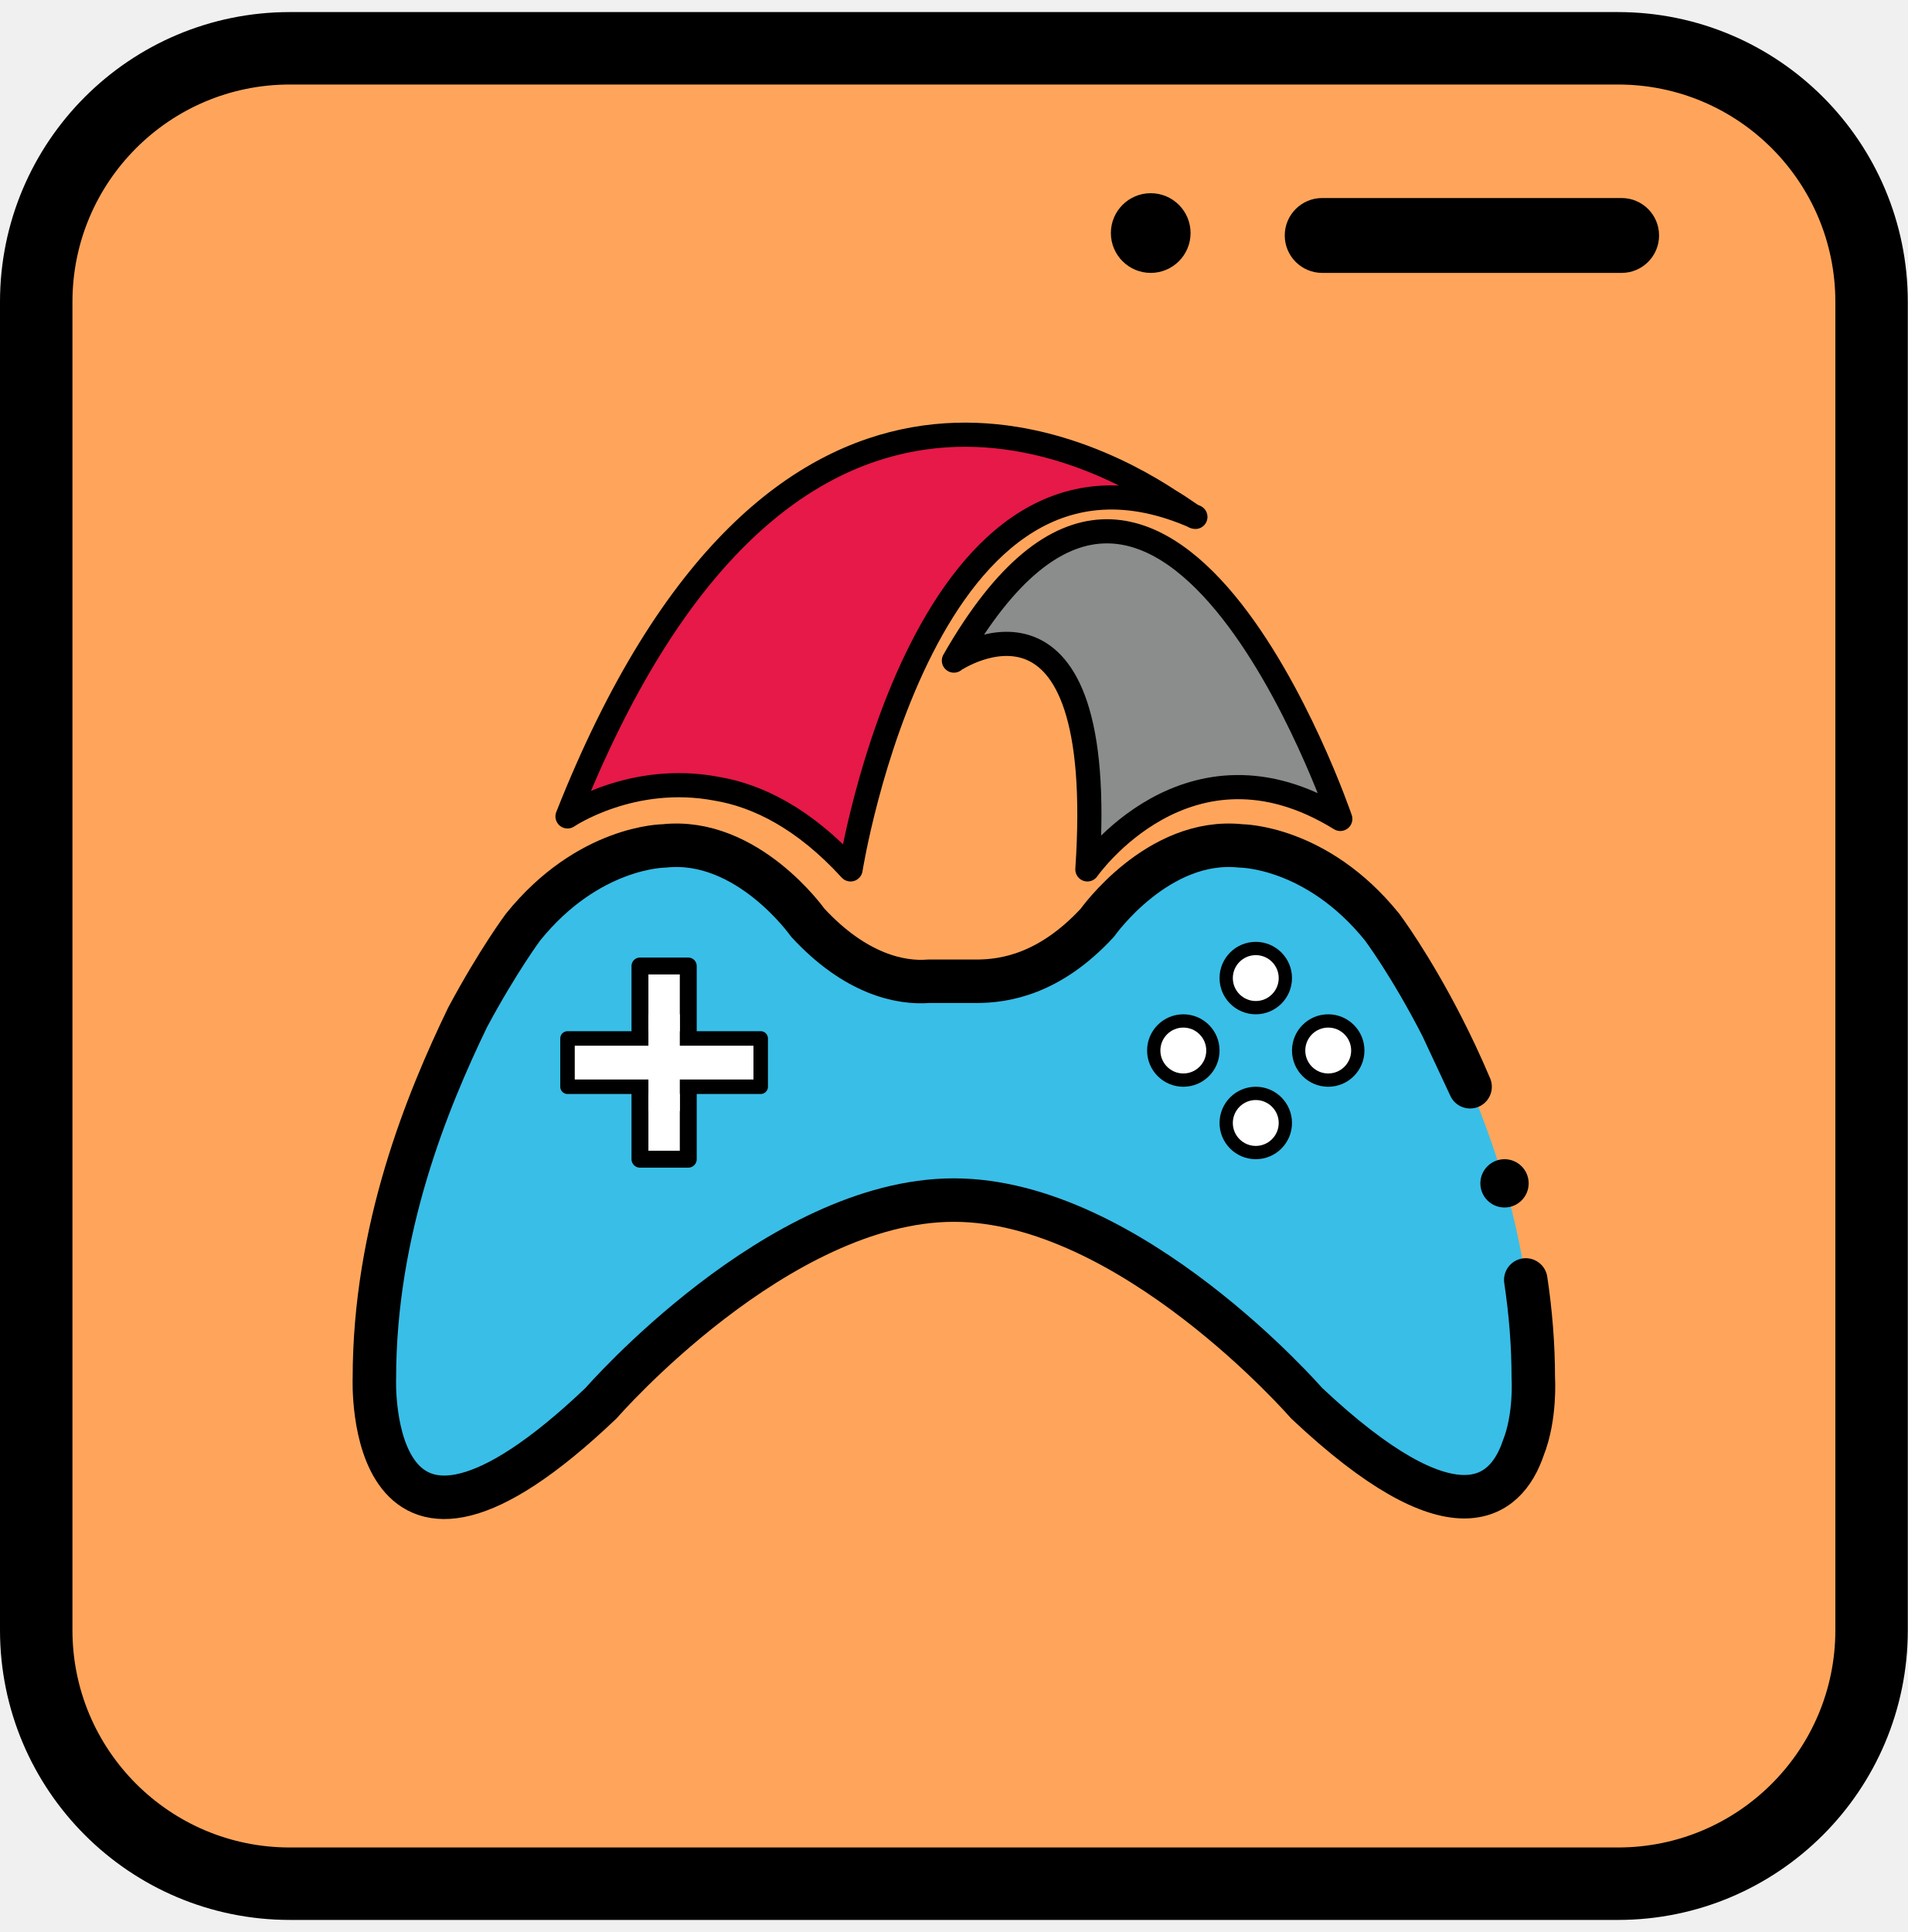
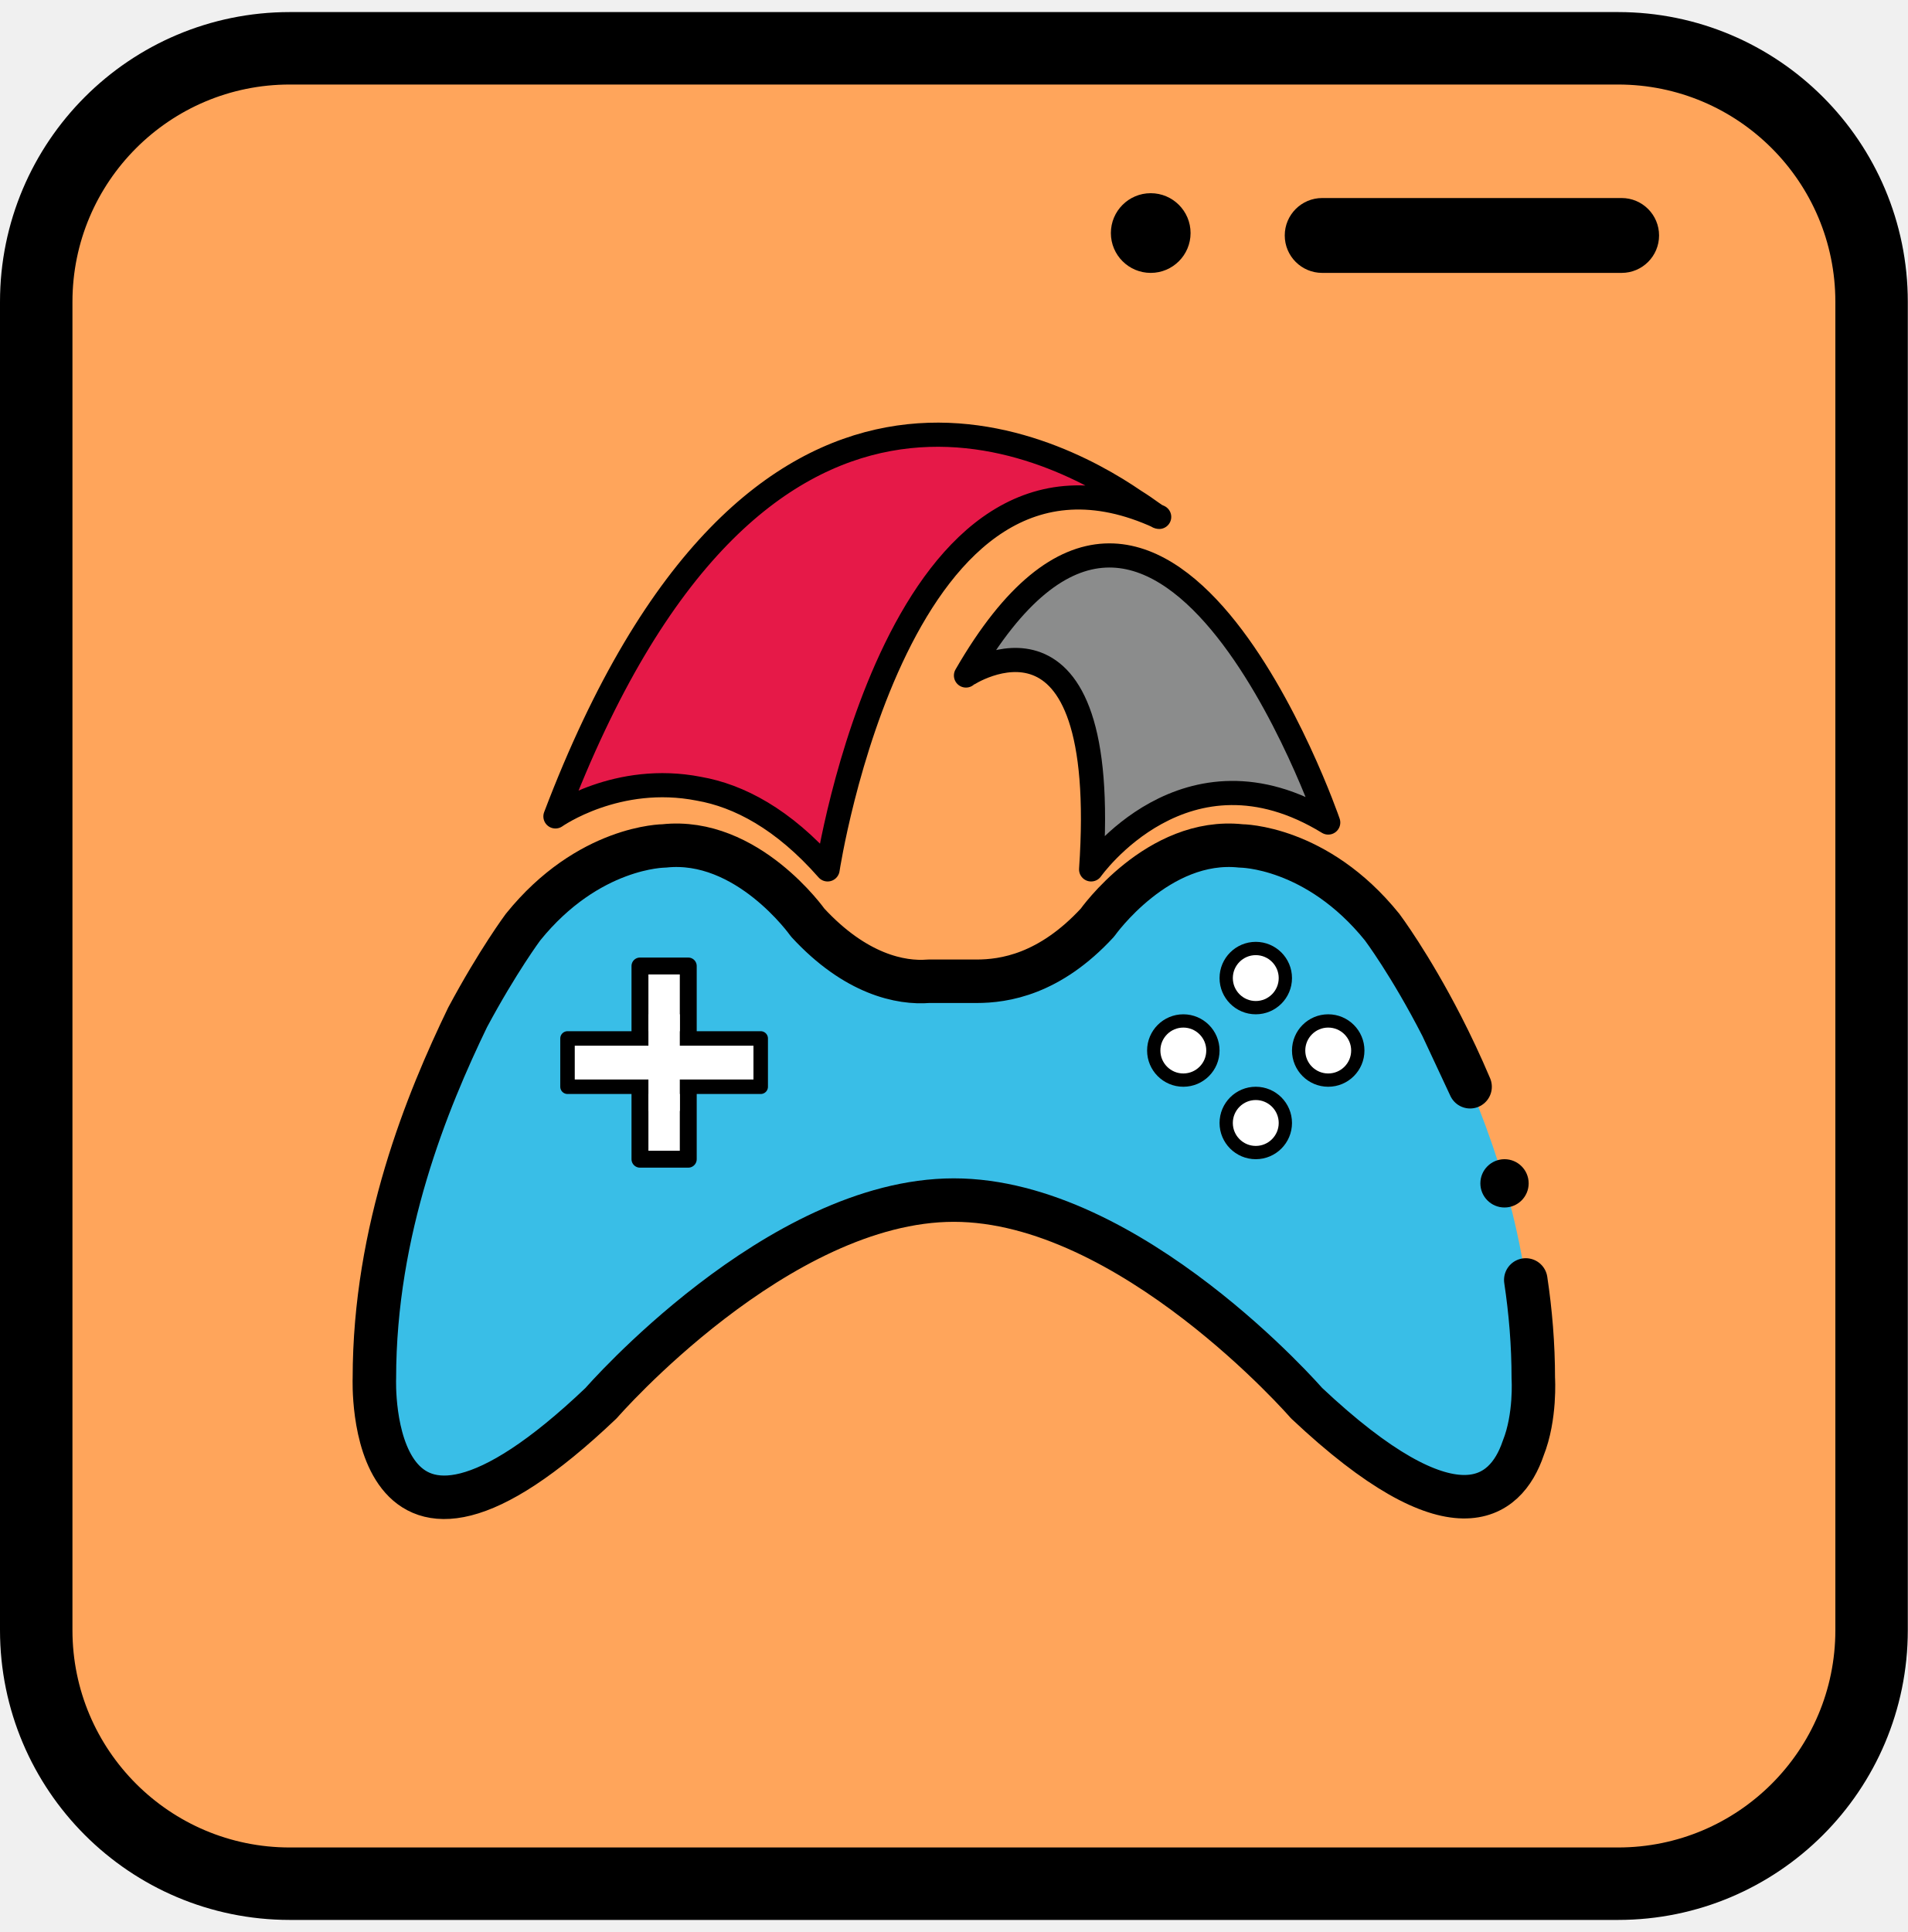
<svg xmlns="http://www.w3.org/2000/svg" width="79" height="80" viewBox="0 0 79 80" fill="none">
-   <path d="M12 2H67C72.799 2 77.5 6.701 77.5 12.5V67.5C77.5 73.299 72.799 78 67 78H12C6.201 78 1.5 73.299 1.5 67.5V12.5C1.5 6.701 6.201 2 12 2Z" fill="#FFA55B" stroke="black" stroke-width="3" stroke-miterlimit="2.366" stroke-linejoin="round" />
-   <path d="M45.027 36C45.027 36 49.197 30.014 55.5 33.91C55.5 33.91 48.13 12.247 39.5 27.354C39.597 27.259 45.9 23.173 45.027 36Z" fill="#8B8C8C" stroke="black" stroke-linejoin="round" />
+   <path d="M1.5 12.5C1.5 6.701 6.201 2 12 2H67C72.799 2 77.5 6.701 77.5 12.5V67.5C77.5 73.299 72.799 78 67 78H12C6.201 78 1.5 73.299 1.5 67.5V12.5Z" fill="#FFA55B" stroke="black" stroke-width="3" stroke-miterlimit="2.366" stroke-linejoin="round" />
+   <path d="M45.182 36C45.182 36 49.091 30.442 55 34.059C55 34.059 48.091 13.943 40 27.971C40.091 27.883 46 24.089 45.182 36Z" fill="#8B8C8C" stroke="black" stroke-linejoin="round" />
  <path d="M63.492 57.072C63.492 46.703 57.232 38.39 57.232 38.39C54.52 35.028 51.39 35.028 51.39 35.028C47.947 34.654 45.444 38.203 45.444 38.203C43.461 40.352 41.584 40.632 40.436 40.632H38.454C37.306 40.725 35.428 40.352 33.446 38.203C33.446 38.203 30.942 34.654 27.5 35.028C27.5 35.028 24.37 35.028 21.658 38.39C21.658 38.39 20.614 39.791 19.363 42.127C17.693 45.583 15.503 50.907 15.503 57.072C15.503 57.072 15.085 67.44 24.892 58.099C24.892 58.099 32.194 49.693 39.497 49.693C46.8 49.693 54.102 58.099 54.102 58.099C60.153 63.797 62.344 62.116 63.074 59.967C63.596 58.66 63.492 57.072 63.492 57.072Z" fill="#39BEE7" />
  <path d="M26.5 40H28.5V48H26.5V40Z" fill="white" stroke="black" stroke-width="0.7" stroke-linejoin="round" />
-   <path d="M48.434 20.737C44.812 18.352 32.131 11.96 23.5 33.806C23.5 33.806 26.164 31.993 29.68 32.661C31.385 32.947 33.303 33.901 35.221 36C35.221 36 38.312 16.444 49.5 21.404C49.393 21.404 49.074 21.118 48.434 20.737Z" fill="#E61948" stroke="black" stroke-linejoin="round" />
+   <path d="M46.975 20.737C43.492 18.352 31.299 11.96 23 33.806C23 33.806 25.561 31.993 28.943 32.661C30.582 32.947 32.426 33.901 34.27 36C34.27 36 37.242 16.444 48 21.404C47.898 21.404 47.59 21.118 46.975 20.737Z" fill="#E61948" stroke="black" stroke-linejoin="round" />
  <path d="M23.5 43H31.5V45H23.5V43Z" fill="white" stroke="black" stroke-width="0.6" stroke-linejoin="round" />
  <path d="M53.225 40.5C53.225 41.176 52.676 41.725 52 41.725C51.324 41.725 50.775 41.176 50.775 40.5C50.775 39.824 51.324 39.275 52 39.275C52.676 39.275 53.225 39.824 53.225 40.5Z" fill="white" stroke="black" stroke-width="0.55" />
  <path d="M53.225 46.5C53.225 47.176 52.676 47.725 52 47.725C51.324 47.725 50.775 47.176 50.775 46.5C50.775 45.824 51.324 45.275 52 45.275C52.676 45.275 53.225 45.824 53.225 46.5Z" fill="white" stroke="black" stroke-width="0.55" />
  <rect x="26.85" y="42" width="1.3" height="4" fill="white" />
  <rect x="26.5" y="44.6" width="1.2" height="2" transform="rotate(-90 26.5 44.6)" fill="white" />
  <path d="M50.225 43.5C50.225 44.176 49.676 44.725 49 44.725C48.324 44.725 47.775 44.176 47.775 43.5C47.775 42.824 48.324 42.275 49 42.275C49.676 42.275 50.225 42.824 50.225 43.5Z" fill="white" stroke="black" stroke-width="0.55" />
  <path d="M59.707 42.5C58.388 39.926 57.232 38.39 57.232 38.39C54.52 35.028 51.39 35.028 51.39 35.028C47.947 34.654 45.444 38.203 45.444 38.203C43.461 40.352 41.584 40.632 40.436 40.632H38.454C37.306 40.725 35.428 40.352 33.446 38.203C33.446 38.203 30.942 34.654 27.5 35.028C27.5 35.028 24.37 35.028 21.658 38.39C21.658 38.39 20.614 39.791 19.363 42.127C17.693 45.583 15.503 50.907 15.503 57.072C15.503 57.072 15.085 67.44 24.892 58.099C24.892 58.099 32.194 49.693 39.497 49.693C46.8 49.693 54.102 58.099 54.102 58.099C60.153 63.797 62.344 62.116 63.074 59.967C63.596 58.66 63.492 57.072 63.492 57.072C63.492 56.371 63.463 55.68 63.41 55C63.356 54.321 63.279 53.654 63.18 53M59.707 42.5C60.091 43.249 60.488 44.087 60.875 45L59.707 42.5Z" stroke="black" stroke-width="1.8" stroke-linecap="round" stroke-linejoin="round" />
  <path d="M63.3 49C63.3 49.552 62.852 50 62.3 50C61.748 50 61.3 49.552 61.3 49C61.3 48.448 61.748 48 62.3 48C62.852 48 63.3 48.448 63.3 49Z" fill="black" />
  <path d="M56.225 43.5C56.225 44.176 55.676 44.725 55 44.725C54.323 44.725 53.775 44.176 53.775 43.5C53.775 42.824 54.323 42.275 55 42.275C55.676 42.275 56.225 42.824 56.225 43.5Z" fill="white" stroke="black" stroke-width="0.55" />
  <rect x="68.7" y="8.2" width="3.1" height="15.5" rx="1.55" transform="rotate(90 68.7 8.2)" fill="black" />
  <circle cx="47.65" cy="9.65" r="1.65" transform="rotate(-180 47.65 9.65)" fill="black" />
</svg>
